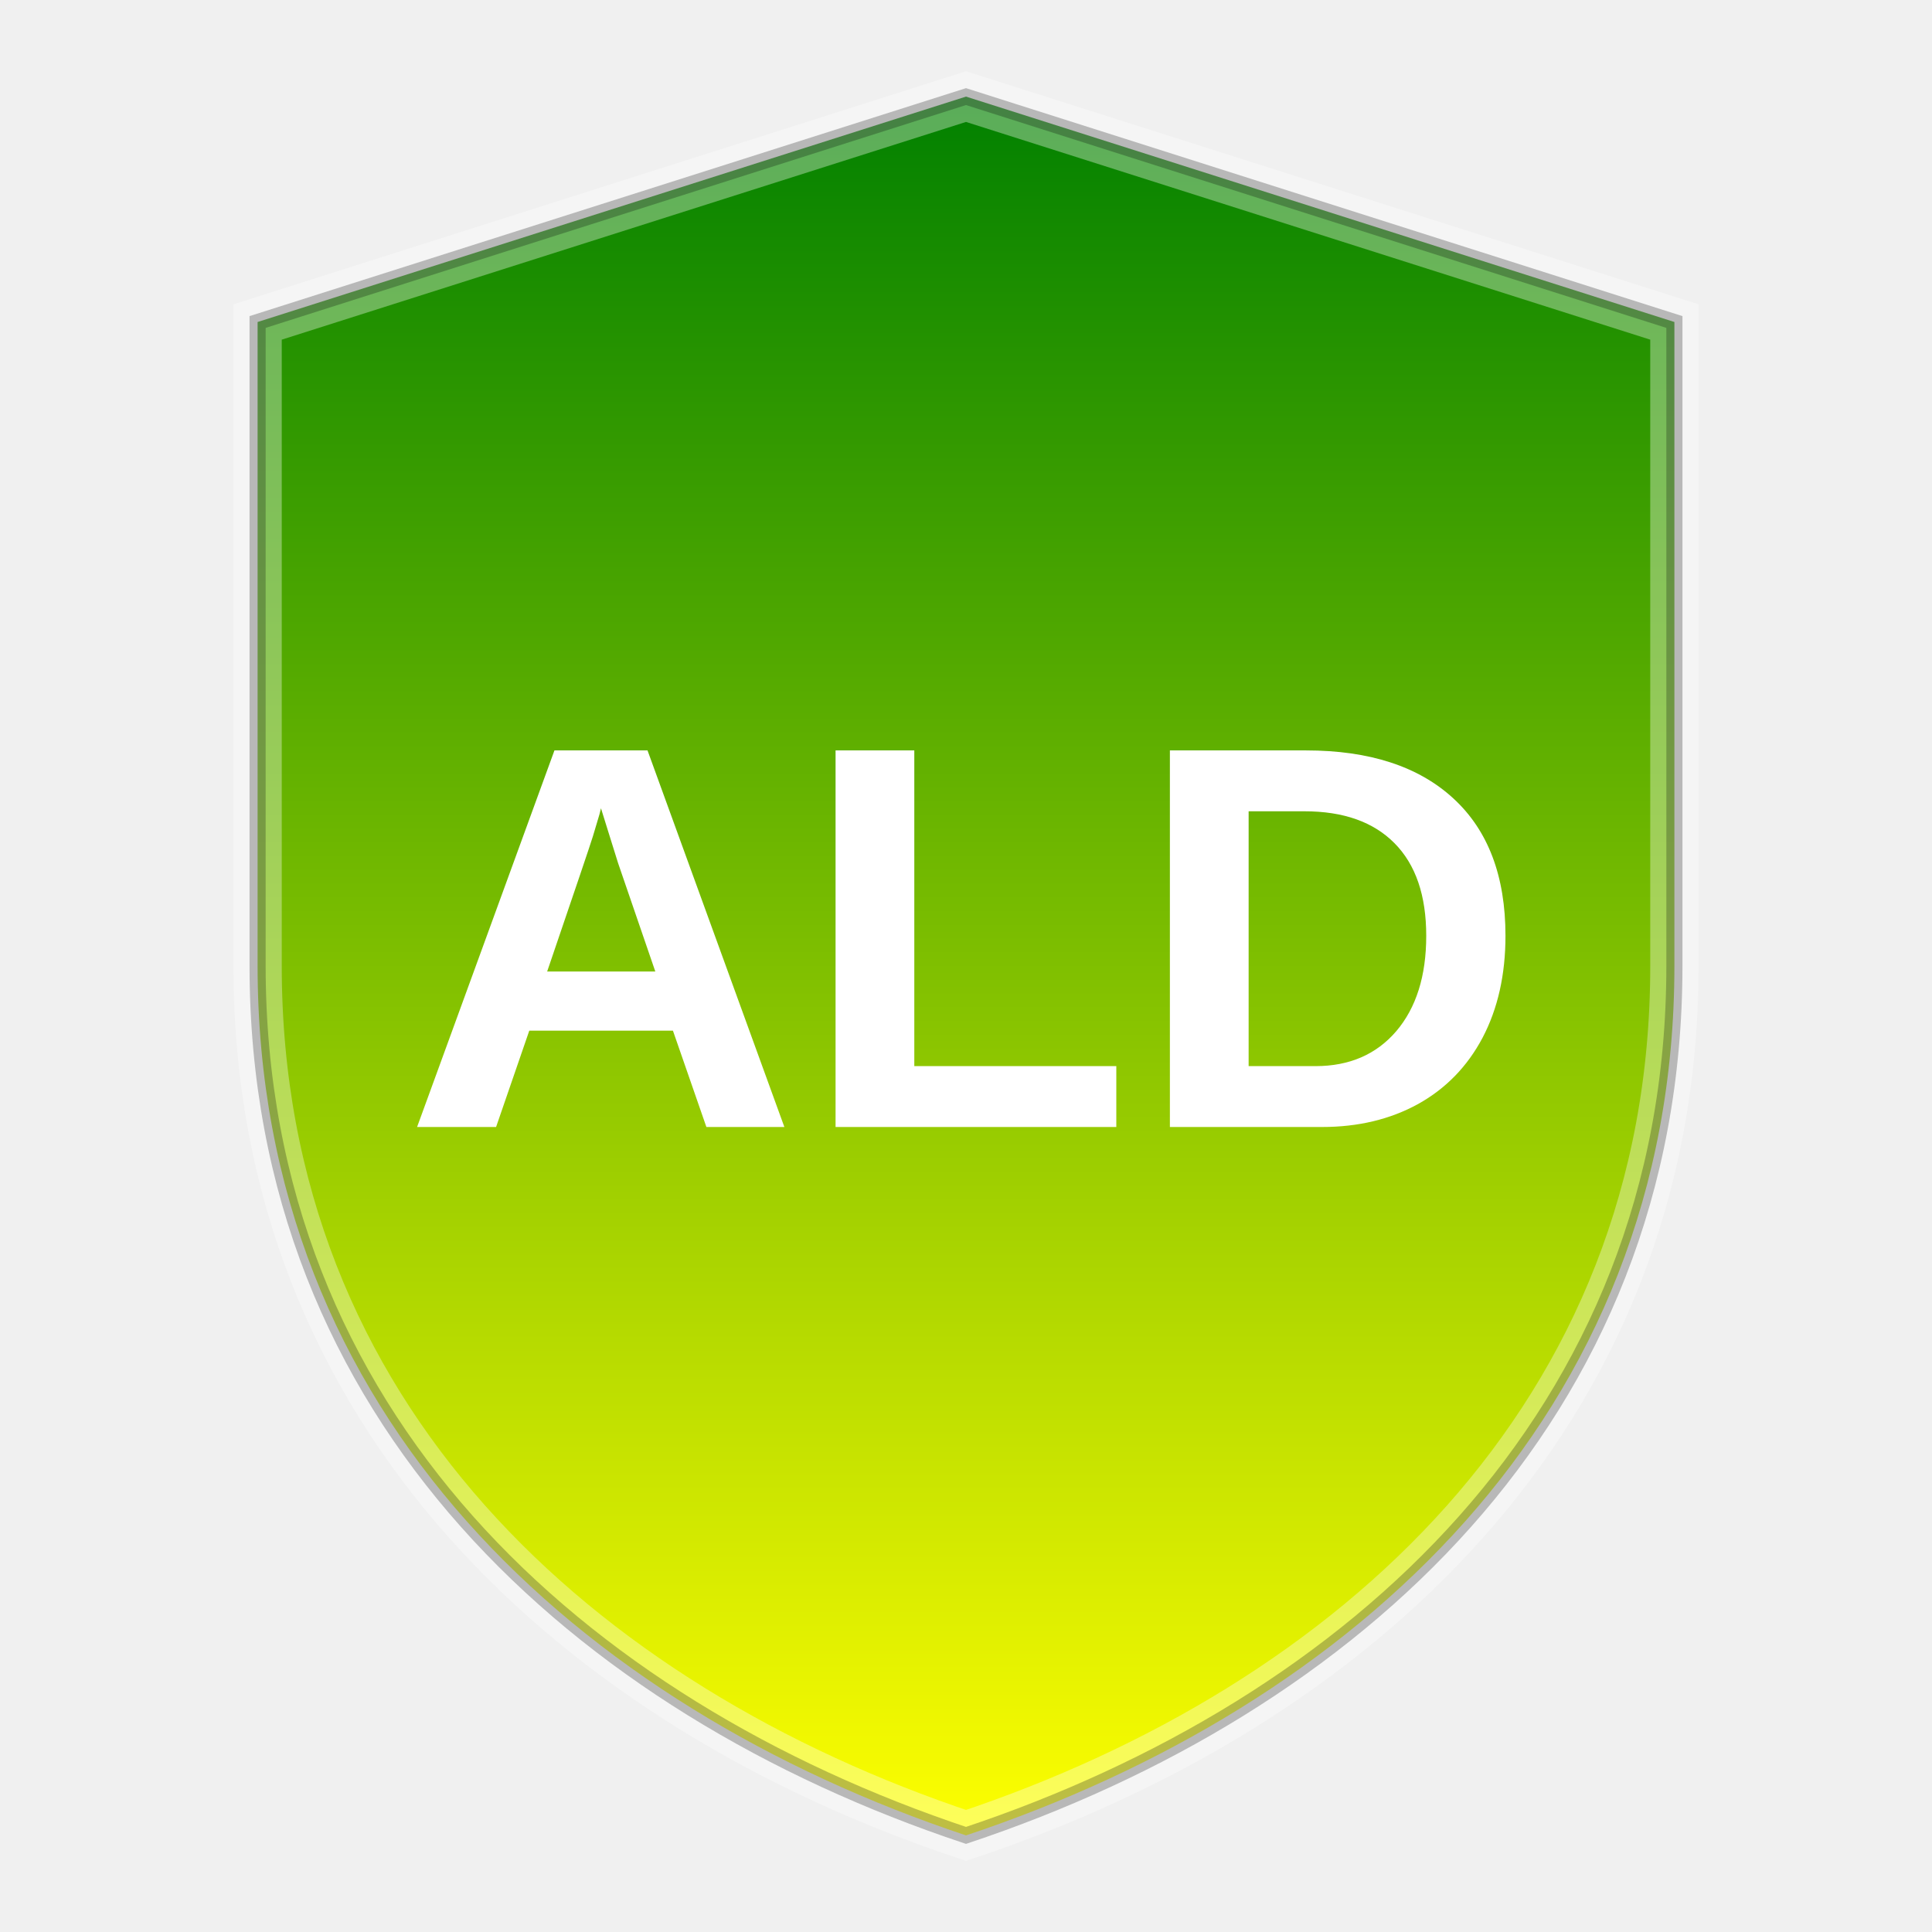
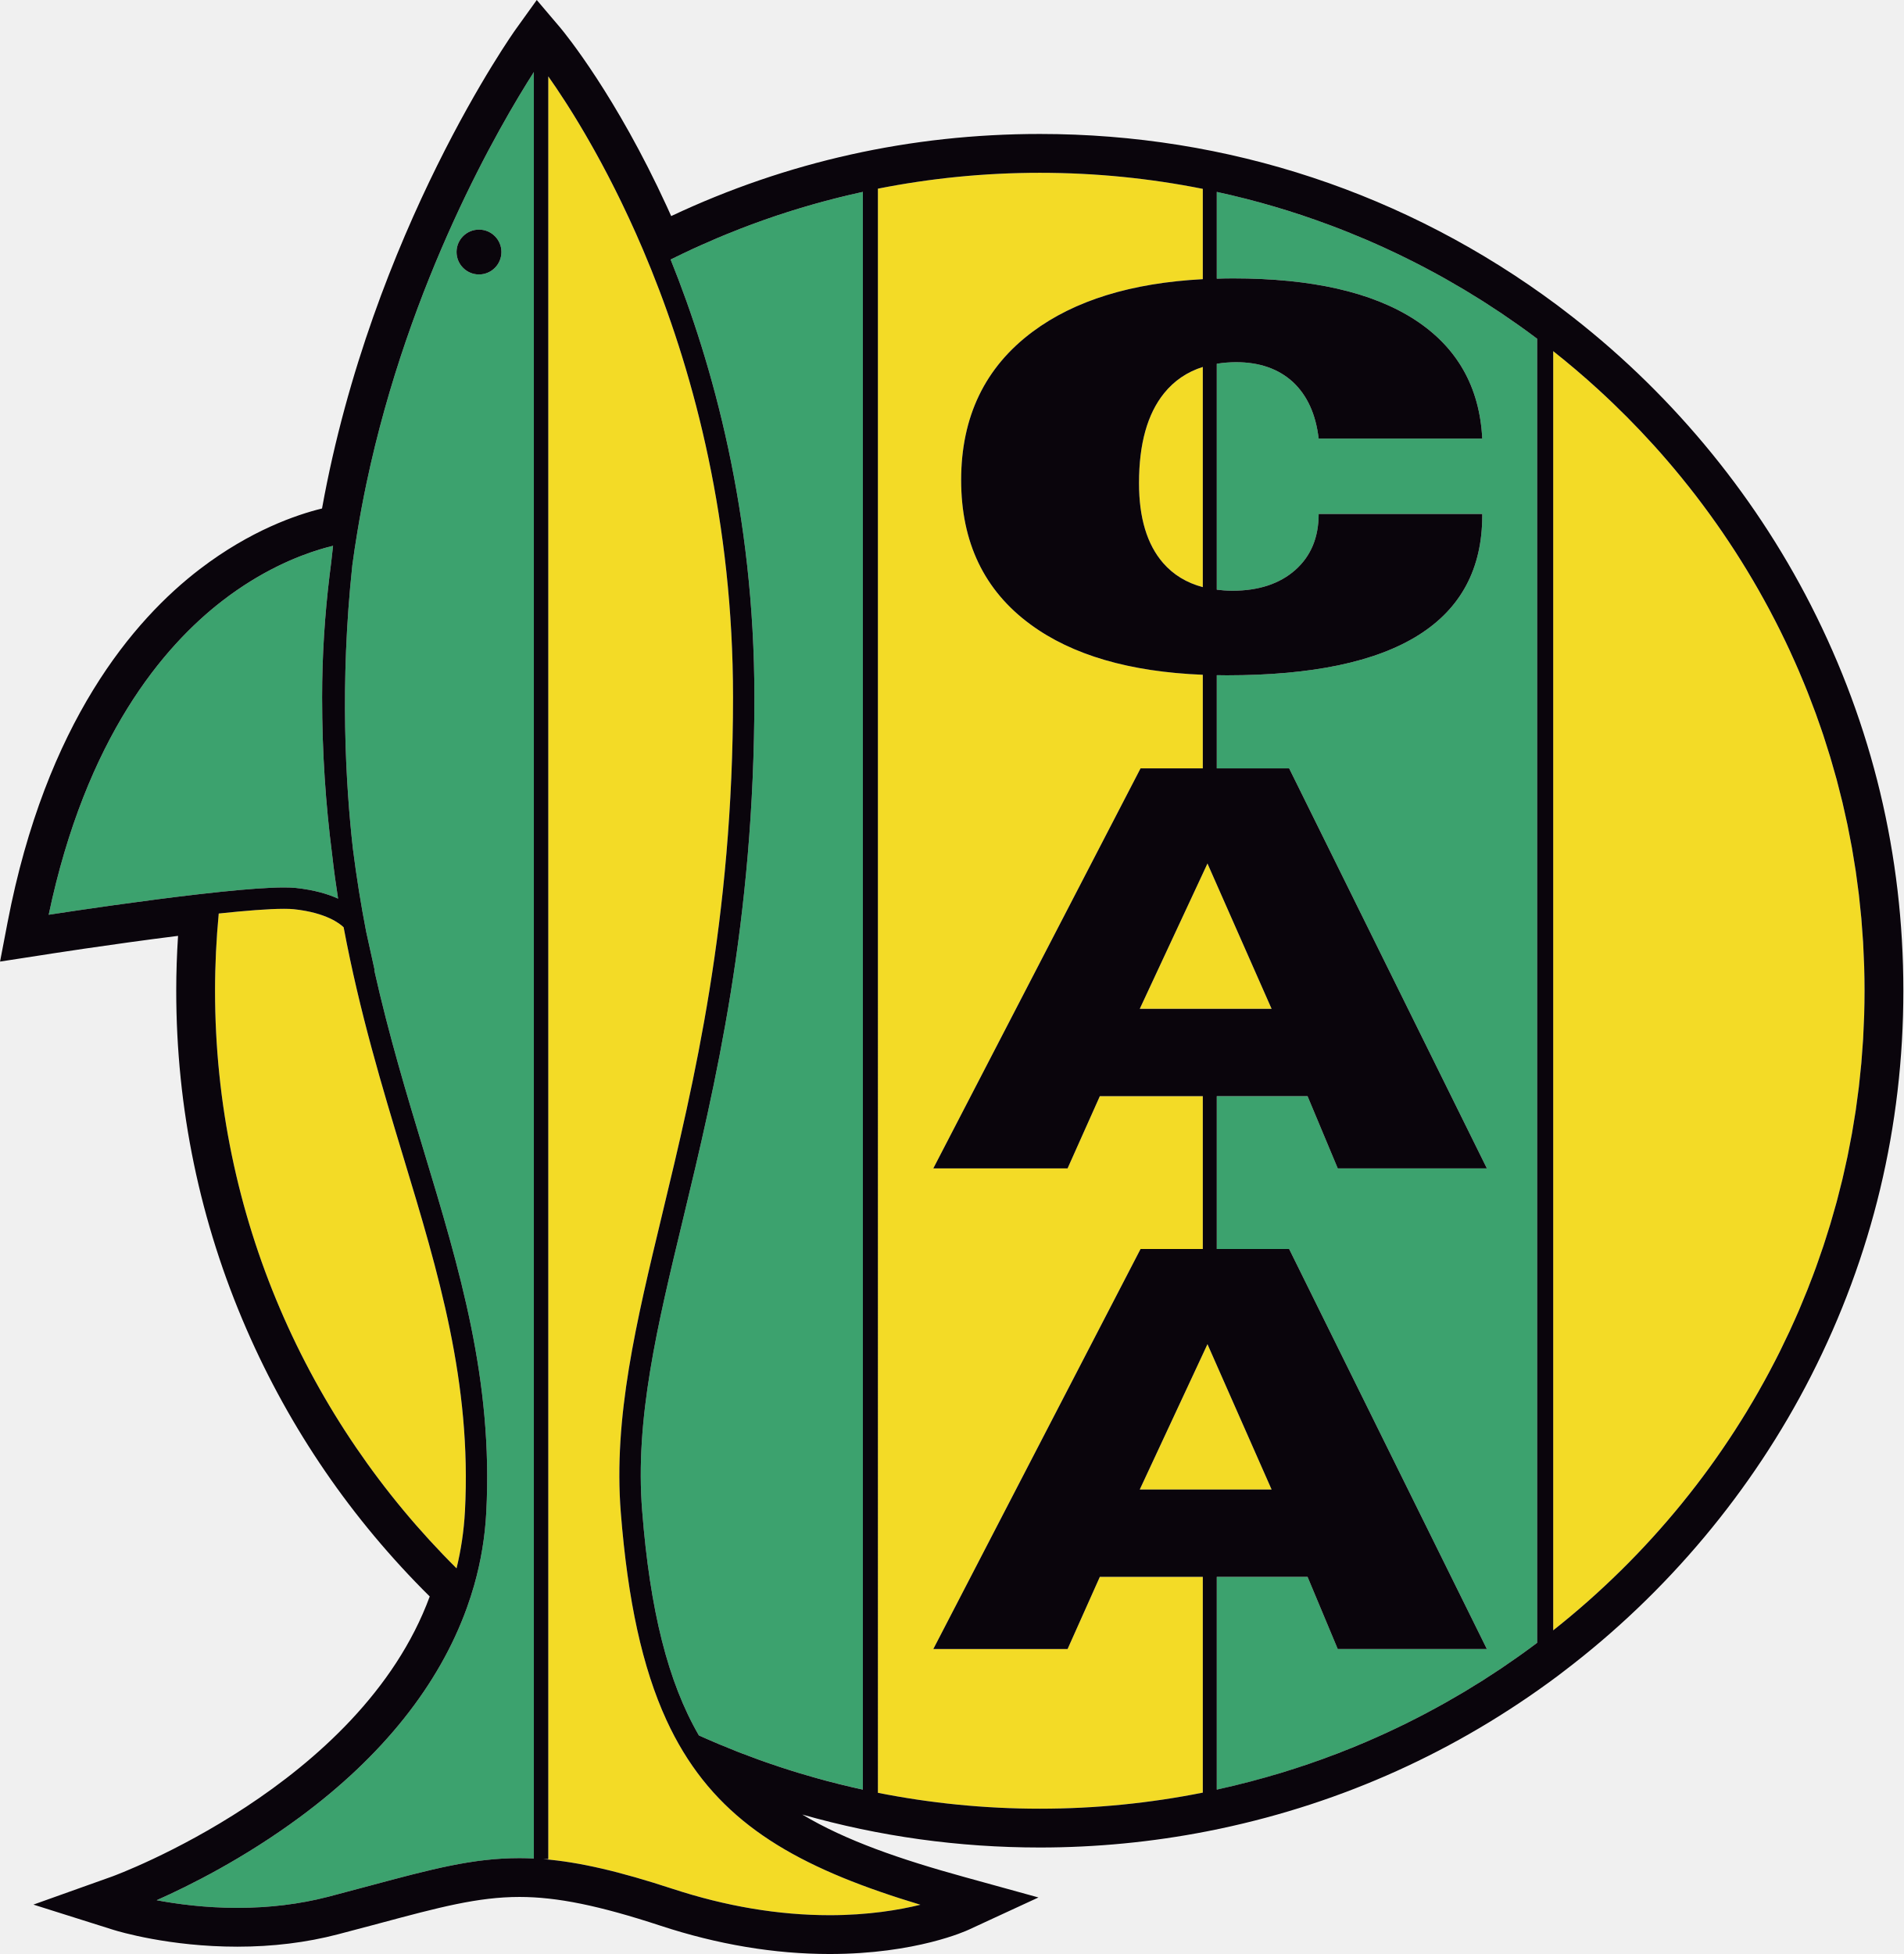
- <svg xmlns="http://www.w3.org/2000/svg" viewBox="0 0 120 120" width="120" height="120" role="img" aria-label="Aldosivi">
-   <defs>
-     <linearGradient id="g" x1="0" y1="0" x2="0" y2="1">
-       <stop offset="0" stop-color="#008000" />
-       <stop offset="1" stop-color="#FFFF00" />
-     </linearGradient>
-   </defs>
-   <path d="M60 6 L104 20 V60 C104 88 84 106 60 114 C36 106 16 88 16 60 V20 Z" fill="url(#g)" stroke="#ffffff" stroke-opacity="0.35" stroke-width="3" />
-   <path d="M60 6 L104 20 V60 C104 88 84 106 60 114 C36 106 16 88 16 60 V20 Z" fill="none" stroke="#000000" stroke-opacity="0.25" stroke-width="1" />
-   <text x="60" y="70" text-anchor="middle" font-family="Arial, Helvetica, sans-serif" font-size="34" font-weight="800" fill="#ffffff">ALD</text>
+ <svg xmlns="http://www.w3.org/2000/svg" height="320.404" viewBox="0 0 782.54 803.39" width="312.106">
+   <clipPath id="a">
+     <path d="m0 0h782.539v803.391h-782.539zm0 0" />
+   </clipPath>
+   <g fill="#f3db26">
+     <path d="m679.312 632.277c.027-.027.059-.059.082-.086 2.051-2.262 4.074-4.547 6.066-6.863.043-.047.086-.102.129-.152 1.973-2.293 3.914-4.609 5.828-6.957.059-.078.125-.156.184-.234 1.887-2.32 3.746-4.668 5.574-7.047.082-.102.16-.211.242-.312 1.801-2.348 3.57-4.715 5.312-7.109.105-.148.211-.293.324-.445 1.703-2.359 3.383-4.738 5.027-7.141.133-.188.262-.383.391-.574 1.617-2.367 3.203-4.746 4.758-7.156.16-.238.305-.484.461-.727 1.52-2.367 3.016-4.746 4.48-7.148.18-.301.355-.609.531-.906 1.426-2.359 2.824-4.727 4.188-7.121.203-.359.398-.715.598-1.074 1.332-2.344 2.641-4.707 3.906-7.09.227-.422.441-.852.664-1.27 1.23-2.328 2.445-4.672 3.625-7.027.242-.496.473-.992.715-1.484 1.141-2.309 2.258-4.625 3.344-6.953.258-.57.504-1.137.766-1.703 1.039-2.273 2.07-4.559 3.059-6.859.277-.648.539-1.301.812-1.945.945-2.242 1.879-4.484 2.781-6.75.285-.719.555-1.449.832-2.172.863-2.203 1.715-4.414 2.52-6.641.297-.805.574-1.625.859-2.434.77-2.16 1.531-4.32 2.254-6.5.301-.898.574-1.809.871-2.711.68-2.109 1.355-4.215 1.996-6.336.301-.992.57-1.992.859-2.988.598-2.051 1.195-4.105 1.758-6.168.289-1.082.555-2.188.836-3.277.516-1.992 1.039-3.984 1.52-5.996.281-1.176.535-2.371.805-3.559.438-1.934.887-3.867 1.293-5.816.266-1.277.5-2.57.75-3.855.367-1.871.746-3.734 1.082-5.613.25-1.391.457-2.793.688-4.18.297-1.793.609-3.594.879-5.395.223-1.504.402-3.02.605-4.531.234-1.707.48-3.414.684-5.133.191-1.633.344-3.273.512-4.918.164-1.609.355-3.215.5-4.84.156-1.781.266-3.582.398-5.379.109-1.484.238-2.961.328-4.453.121-2.082.195-4.176.281-6.262.047-1.219.121-2.43.156-3.656.098-3.32.148-6.645.148-9.988 0-3.34-.051-6.676-.148-9.992-.035-1.219-.109-2.43-.156-3.648-.086-2.094-.16-4.188-.281-6.266-.09-1.492-.219-2.973-.328-4.453-.129-1.793-.242-3.598-.398-5.387-.145-1.621-.336-3.223-.5-4.836-.168-1.645-.32-3.289-.512-4.922-.203-1.719-.453-3.426-.684-5.141-.203-1.504-.383-3.016-.605-4.52-.27-1.805-.582-3.598-.879-5.395-.23-1.395-.438-2.793-.688-4.18-.336-1.879-.715-3.746-1.082-5.617-.25-1.281-.484-2.574-.75-3.852-.406-1.953-.855-3.891-1.297-5.828-.27-1.184-.52-2.371-.801-3.551-.48-2.016-1.004-4.012-1.527-6.016-.273-1.078-.539-2.172-.828-3.254-.562-2.074-1.164-4.137-1.766-6.195-.285-.984-.551-1.977-.852-2.965-.641-2.129-1.32-4.25-2.008-6.359-.289-.895-.559-1.797-.855-2.691-.727-2.188-1.492-4.352-2.27-6.523-.281-.797-.551-1.605-.844-2.406-.812-2.23-1.664-4.449-2.527-6.66-.277-.715-.547-1.438-.828-2.148-.902-2.273-1.84-4.531-2.793-6.777-.266-.641-.523-1.281-.801-1.918-.992-2.316-2.027-4.609-3.074-6.898-.258-.555-.496-1.109-.75-1.664-1.086-2.348-2.215-4.672-3.355-6.992-.242-.48-.465-.965-.703-1.441-1.184-2.371-2.406-4.734-3.645-7.074-.215-.402-.422-.812-.637-1.223-1.281-2.402-2.594-4.777-3.938-7.148-.191-.332-.371-.676-.566-1.012-1.379-2.41-2.789-4.809-4.223-7.188-.168-.273-.332-.559-.5-.832-1.473-2.43-2.98-4.832-4.512-7.223-.145-.219-.277-.438-.422-.656-1.57-2.43-3.176-4.836-4.801-7.223-.117-.168-.23-.34-.344-.508-1.668-2.43-3.363-4.832-5.086-7.207-.094-.129-.176-.254-.27-.375-1.758-2.422-3.547-4.809-5.363-7.18-.062-.082-.125-.16-.188-.25-1.848-2.395-3.73-4.77-5.641-7.117-.039-.051-.074-.098-.113-.148-1.938-2.379-3.906-4.73-5.906-7.055-.012-.016-.031-.035-.043-.051-14.148-16.438-29.863-31.52-46.914-45.004v525.941c.02-.012.035-.027.055-.043 2.418-1.918 4.801-3.855 7.164-5.824.008-.012.02-.02.027-.031 2.375-1.984 4.719-3.996 7.035-6.047.004-.008.008-.008.016-.012 2.32-2.055 4.609-4.137 6.871-6.25.004 0 .008-.008.012-.008 2.262-2.109 4.496-4.258 6.703-6.434.004 0 .004-.004.012-.004 2.199-2.172 4.367-4.371 6.508-6.602.016-.012.031-.027.043-.043 2.129-2.219 4.23-4.465 6.293-6.738" />
+     <path d="m478.562 161.703c-6.848 8.508-10.289 20.781-10.289 36.934 0 14.277 3.301 25.227 9.918 32.848 4.254 4.875 9.703 8.168 16.316 9.918v-90.531c-6.426 2.027-11.75 5.629-15.945 10.832" />
+     <path d="m438.906 678.004h-55.203l85.211-164.477h25.594v-62.84h-42.336l-13.266 29.691h-55.203l85.211-164.469h25.594v-38.477c-30.113-1.215-53.75-8.098-70.879-20.719-18.996-13.938-28.477-33.742-28.477-59.32 0-26.055 9.797-46.426 29.398-61.012 17.266-12.84 40.527-20.039 69.957-21.598v-37.133c-21.648-4.324-44.055-6.605-67-6.605-22.793 0-45.051 2.254-66.578 6.527v659.539c21.527 4.27 43.785 6.535 66.578 6.535 22.945 0 45.352-2.289 67-6.613v-88.719h-42.336z" />
+     <path d="m165.812 475.703c-8.66-28.625-17.961-59.379-24.547-94.449-1.355-1.332-6.965-6.012-20.52-7.438-1.055-.109-2.391-.156-4.047-.156-6.277 0-15.914.777-26.789 1.934-.992 10.457-1.52 21.039-1.52 31.746 0 92.621 37.996 176.602 99.297 237.484 1.828-7.504 3.023-15.332 3.457-23.504 2.777-52.781-10.867-97.875-25.332-145.617" />
+     <path d="m272.273 499.102c12.965-53.824 29.09-120.797 29.09-212.535 0-71.961-15.805-131.461-33.641-175.75-1.121-2.781-2.246-5.5-3.379-8.164-.961-2.254-1.918-4.449-2.883-6.613-.312-.703-.629-1.383-.941-2.078-.652-1.441-1.305-2.883-1.953-4.281-.371-.805-.746-1.578-1.121-2.375-.586-1.246-1.18-2.5-1.766-3.715-.395-.82-.785-1.609-1.176-2.418-.57-1.148-1.137-2.305-1.699-3.422-.398-.797-.797-1.574-1.191-2.348-.551-1.082-1.102-2.164-1.652-3.219-.398-.766-.797-1.516-1.195-2.266-.539-1.02-1.074-2.031-1.602-3.02-.398-.734-.793-1.457-1.188-2.18-.523-.953-1.043-1.891-1.555-2.816-.395-.703-.785-1.406-1.18-2.094-.5-.895-.996-1.762-1.492-2.621-.387-.676-.773-1.352-1.156-2.004-.48-.82-.953-1.613-1.422-2.406-.379-.648-.77-1.309-1.148-1.938-.445-.738-.879-1.445-1.312-2.16-.391-.629-.781-1.277-1.156-1.887-.398-.633-.777-1.234-1.156-1.844-.402-.641-.812-1.297-1.207-1.914-.258-.406-.504-.773-.75-1.168-2.613-4.055-4.973-7.547-6.988-10.402-.016-.023-.035-.051-.051-.074v732.992h-2.016c14.676 1.18 31.254 5.035 53.191 12.234 21.879 7.168 43.566 10.816 64.457 10.816 15.957 0 28.645-2.156 37.359-4.297-46.477-14.027-77.809-30.496-97.512-62.914-2.504-4.113-4.82-8.477-6.949-13.133-9.828-21.445-15.836-48.938-18.711-85.176-3.086-39.168 6.258-77.926 17.051-122.812" />
+     <path d="m522.797 612.418-24.406-55.309-1.965-4.457-1.918 4.117-25.926 55.648z" />
+     <path d="m468.582 414.785h54.215l-24.406-55.301-1.965-4.461-1.918 4.121z" />
+   </g>
+   <path d="m621.516 131.734c-1.43-.992-2.844-1.992-4.285-2.961-1.473-.988-2.969-1.941-4.457-2.914-1.039-.672-2.066-1.367-3.105-2.023-1.785-1.133-3.59-2.227-5.391-3.324-.773-.469-1.535-.953-2.312-1.418-2.02-1.207-4.07-2.383-6.121-3.551-.57-.324-1.129-.66-1.699-.984-2.23-1.254-4.488-2.473-6.746-3.672-.402-.215-.797-.438-1.203-.652-2.426-1.285-4.879-2.527-7.34-3.75-.242-.121-.48-.246-.727-.367-2.598-1.281-5.223-2.531-7.859-3.75-.109-.051-.215-.105-.324-.152-2.738-1.266-5.5-2.488-8.273-3.684-.008 0-.023-.008-.031-.012-19.578-8.387-40.113-14.992-61.387-19.621v35.684h.016c2.207-.074 4.434-.121 6.707-.121 32.223 0 57.094 5.625 74.586 16.91 17.426 11.289 26.754 27.59 27.84 48.953h-67.262c-1.168-10.062-4.742-17.805-10.594-23.27-5.934-5.41-13.715-8.145-23.395-8.145-1.285 0-2.523.066-3.75.156-.176.012-.352.023-.527.039-1.238.109-2.445.254-3.621.445v92.902c.965.121 1.949.223 2.949.297 1.129.07 2.262.133 3.449.133 10.777 0 19.418-2.84 25.848-8.504 6.465-5.734 9.641-13.414 9.641-23.062h67.262v.625c0 21.816-8.754 38.27-26.289 49.242-17.547 10.992-43.742 16.465-78.719 16.465-1.402 0-2.77-.027-4.141-.051v38.312h29.75l81.297 164.469h-61.309l-12.418-29.691h-37.32v62.84h29.75l81.297 164.477h-61.309l-12.418-29.688h-37.32v87.488c.016-.008.031-.008.055-.012 21.25-4.625 41.758-11.234 61.312-19.609.07-.031.133-.062.195-.09 2.723-1.168 5.426-2.367 8.113-3.602.18-.086.359-.172.539-.254 2.562-1.188 5.117-2.398 7.645-3.648.324-.16.633-.328.957-.488 2.387-1.184 4.762-2.391 7.113-3.629.477-.25.941-.516 1.414-.77 2.188-1.164 4.371-2.34 6.531-3.559.656-.363 1.297-.75 1.945-1.121 1.969-1.125 3.938-2.25 5.883-3.41.855-.512 1.699-1.051 2.555-1.57 1.719-1.051 3.441-2.082 5.141-3.164 1.137-.723 2.254-1.473 3.383-2.207 1.398-.906 2.809-1.805 4.191-2.734 1.465-.988 2.91-2.004 4.359-3.012 1.027-.715 2.066-1.414 3.086-2.141 2.461-1.75 4.898-3.531 7.309-5.344v-536.172c-2.41-1.82-4.848-3.602-7.309-5.348-1.039-.746-2.105-1.453-3.156-2.188" fill="#3ca26e" />
+   <path d="m354.742 78.898c-.008 0-.02 0-.027 0-13.863 3.023-27.414 6.879-40.586 11.523-.156.055-.32.117-.477.176-3.121 1.102-6.215 2.246-9.289 3.438-.574.219-1.133.461-1.703.691-2.664 1.047-5.32 2.109-7.949 3.227-1.258.531-2.492 1.105-3.742 1.648-1.941.852-3.891 1.688-5.809 2.57-3.18 1.465-6.332 2.977-9.461 4.535 17.199 42.656 34.445 104.242 34.445 179.859 0 92.781-16.266 160.309-29.324 214.613-10.648 44.141-19.836 82.277-16.812 120.043 3.207 40.812 10.586 70.348 23.316 92.301 2.699 1.219 5.43 2.406 8.168 3.562 1.504.637 3.027 1.23 4.543 1.84 1.223.5 2.441 1.012 3.672 1.496 2.105.816 4.227 1.598 6.352 2.375.641.242 1.277.492 1.922.723 2.504.902 5.027 1.77 7.559 2.613.258.086.516.18.777.266 2.758.91 5.531 1.789 8.316 2.637.035.008.074.023.109.031 8.527 2.574 17.199 4.828 26 6.746z" fill="#3ca26e" />
+   <path d="m196.918 112.844c-5.098 0-9.23-4.133-9.23-9.242 0-5.082 4.133-9.199 9.23-9.199 5.078 0 9.215 4.117 9.215 9.199 0 5.109-4.137 9.242-9.215 9.242zm22.551 18.082v-101.309c-14.012 21.922-51.207 85.629-68.797 169.004-1.391 6.598-2.656 13.32-3.781 20.16-.746 4.5-1.441 9.035-2.055 13.633-5.215 48.668-2.715 90.371.238 116.559 1.496 11.824 3.336 23.176 5.457 34.113l3.527 15.988-.223-.285c6.027 26.93 13.402 51.348 20.383 74.371 14.66 48.492 28.559 94.312 25.688 148.652-.527 10.172-2.207 20.188-4.988 29.988-.883 3.098-1.875 6.172-2.977 9.227-11.422 31.711-34.68 60.996-68.762 86.156-22.914 16.922-45.301 28.109-58.797 34.098 8.258 1.555 19.918 3.137 33.18 3.137 13.125 0 25.668-1.539 37.277-4.539 6.137-1.605 11.82-3.129 17.121-4.551 25.559-6.855 42.426-11.359 61.613-11.359 1.938 0 3.906.059 5.895.156z" fill="#3ca26e" />
+   <path d="m121.629 365.082c7.633.82 13.254 2.531 17.352 4.395-.746-4.73-1.641-10.996-2.496-18.516-2.559-19.93-4.074-41.219-4.074-64.242 0-17.145 1.098-33.895 3.062-50.09.215-1.77.43-3.527.664-5.277.25-2.309.496-4.605.777-6.949-1.457.344-3.191.812-5.125 1.395-9.523 2.863-24.375 8.863-40.375 21.211-24.316 18.754-56.105 56.285-71.418 129.098 11.898-1.824 38.5-5.777 61.945-8.465 3.047-.352 6.031-.68 8.93-.977 10.395-1.078 19.609-1.785 25.828-1.785 1.992 0 3.621.07 4.93.203" fill="#3ca26e" />
+   <g clip-path="url(#a)">
+     <path d="m468.582 612.418 25.926-55.648 1.918-4.117 1.965 4.457 24.406 55.309zm25.926-371.016c-6.613-1.75-12.062-5.043-16.316-9.918-6.617-7.621-9.918-18.57-9.918-32.848 0-16.152 3.441-28.426 10.289-36.934 4.195-5.203 9.52-8.805 15.945-10.832zm0 173.383h-25.926l25.926-55.641 1.918-4.121 1.965 4.461 24.406 55.301zm-133.578-337.211c21.527-4.273 43.785-6.527 66.578-6.527 22.945 0 45.352 2.281 67 6.605v37.133c-29.43 1.559-52.691 8.758-69.957 21.598-19.602 14.586-29.398 34.957-29.398 61.012 0 25.578 9.48 45.383 28.477 59.32 17.129 12.621 40.766 19.504 70.879 20.719v38.477h-25.594l-85.211 164.469h55.203l13.266-29.691h42.336v62.84h-25.594l-85.211 164.477h55.203l13.266-29.688h42.336v88.719c-21.648 4.324-44.055 6.613-67 6.613-22.793 0-45.051-2.266-66.578-6.535zm-75.77 24.598c1.918-.887 3.867-1.719 5.809-2.57 1.25-.543 2.484-1.117 3.742-1.648 2.629-1.117 5.285-2.18 7.949-3.227.57-.23 1.129-.473 1.703-.691 3.074-1.191 6.168-2.328 9.289-3.438.156-.059.32-.121.477-.176 13.172-4.645 26.723-8.5 40.586-11.523h.027v656.914c-6.594-1.438-13.117-3.059-19.566-4.875-2.152-.602-4.297-1.227-6.434-1.871-.035-.008-.074-.023-.109-.031-2.785-.848-5.559-1.727-8.316-2.637-.262-.086-.52-.18-.777-.266-2.531-.848-5.055-1.711-7.559-2.613-.645-.23-1.281-.48-1.922-.723-2.125-.777-4.246-1.555-6.352-2.375-1.23-.484-2.449-.996-3.672-1.496-1.516-.609-3.039-1.203-4.543-1.84-2.738-1.156-5.469-2.344-8.168-3.562-12.73-21.953-20.109-51.488-23.316-92.301-3.023-37.766 6.164-75.902 16.812-120.043 13.059-54.305 29.324-121.832 29.324-214.613 0-75.617-17.246-137.203-34.445-179.859 3.129-1.559 6.281-3.07 9.461-4.535zm-94.016 519.148c-.434 8.172-1.629 16-3.457 23.504-61.301-60.883-99.297-144.863-99.297-237.484 0-10.707.527-21.289 1.52-31.746 10.875-1.156 20.512-1.934 26.789-1.934 1.656 0 2.992.047 4.047.156 13.555 1.426 19.164 6.105 20.52 7.438 6.586 35.07 15.887 65.824 24.547 94.449 14.465 47.742 28.109 92.836 25.332 145.617zm-59.355-395.523c1.934-.582 3.668-1.051 5.125-1.395-.281 2.344-.527 4.641-.777 6.949-.234 1.75-.449 3.508-.664 5.277-1.965 16.195-3.062 32.945-3.062 50.09 0 23.023 1.516 44.312 4.074 64.242.855 7.52 1.75 13.785 2.496 18.516-4.098-1.863-9.719-3.574-17.352-4.395-1.309-.133-2.938-.203-4.93-.203-6.219 0-15.434.707-25.828 1.785-2.898.297-5.883.625-8.93.977-23.445 2.688-50.047 6.641-61.945 8.465 15.312-72.812 47.102-110.344 71.418-129.098 16-12.348 30.852-18.348 40.375-21.211zm-34.227 558.621c-13.262 0-24.922-1.582-33.18-3.137 13.496-5.988 35.883-17.176 58.797-34.098 34.082-25.16 57.34-54.445 68.762-86.156 1.102-3.055 2.094-6.129 2.977-9.227 2.781-9.801 4.461-19.816 4.988-29.988 2.871-54.34-11.027-100.16-25.688-148.652-6.98-23.023-14.355-47.441-20.383-74.371l.223.285-3.527-15.988c-2.121-10.938-3.961-22.289-5.457-34.113-2.953-26.188-5.453-67.891-.238-116.559.613-4.598 1.309-9.133 2.055-13.633 1.125-6.84 2.391-13.562 3.781-20.16 17.59-83.375 54.785-147.082 68.797-169.004v734.508c-1.988-.098-3.957-.156-5.895-.156-19.188 0-36.055 4.504-61.613 11.359-5.301 1.422-10.984 2.945-17.121 4.551-11.609 3-24.152 4.539-37.277 4.539zm243.473 3.016c-20.891 0-42.578-3.648-64.457-10.816-21.938-7.199-38.516-11.055-53.191-12.234h2.016v-732.992c.016.023.035.051.051.074 2.016 2.855 4.375 6.348 6.988 10.402.246.395.492.762.75 1.168.395.617.805 1.273 1.207 1.914.379.609.758 1.211 1.156 1.844.375.609.766 1.254 1.156 1.887.434.715.867 1.422 1.312 2.16.379.633.762 1.289 1.148 1.938.469.793.941 1.586 1.422 2.406.383.652.77 1.328 1.156 2.004.496.859.992 1.727 1.492 2.621.395.688.785 1.391 1.18 2.094.512.926 1.031 1.863 1.555 2.816.395.723.789 1.445 1.188 2.18.527.988 1.062 2 1.602 3.02.398.75.797 1.5 1.195 2.266.551 1.055 1.102 2.137 1.652 3.219.402.777.793 1.551 1.191 2.348.562 1.117 1.129 2.273 1.699 3.422.391.809.781 1.598 1.176 2.418.586 1.215 1.18 2.469 1.766 3.715.375.797.75 1.57 1.121 2.375.648 1.398 1.301 2.84 1.953 4.281.312.695.629 1.375.941 2.078.965 2.164 1.922 4.359 2.883 6.613 1.133 2.664 2.258 5.383 3.379 8.164 17.836 44.289 33.641 103.789 33.641 175.75 0 91.738-16.125 158.711-29.09 212.535-10.793 44.887-20.137 83.645-17.051 122.812 2.875 36.238 8.883 63.73 18.711 85.176 2.129 4.656 4.445 9.02 6.949 13.133 19.703 32.418 51.035 48.887 97.512 62.914-8.715 2.141-21.402 4.297-37.359 4.297zm290.945-111.992c-2.41 1.812-4.848 3.594-7.309 5.344-1.02.727-2.059 1.426-3.086 2.141-1.449 1.008-2.895 2.023-4.359 3.012-1.383.93-2.793 1.828-4.191 2.734-1.129.734-2.246 1.484-3.383 2.207-1.699 1.082-3.422 2.113-5.141 3.164-.855.52-1.699 1.059-2.555 1.57-1.945 1.16-3.914 2.285-5.883 3.41-.648.371-1.289.758-1.945 1.121-2.16 1.219-4.344 2.395-6.531 3.559-.473.254-.938.52-1.414.77-2.352 1.238-4.727 2.445-7.113 3.629-.324.16-.633.328-.957.488-2.527 1.25-5.082 2.461-7.645 3.648-.18.082-.359.168-.539.254-2.688 1.234-5.391 2.434-8.113 3.602-.062.027-.125.059-.195.09-15.199 6.508-30.98 11.938-47.234 16.211-4.656 1.223-9.344 2.363-14.078 3.398-.023.004-.039.012-.055.012v-87.488h37.32l12.418 29.688h61.309l-81.297-164.477h-29.75v-62.84h37.32l12.418 29.691h61.309l-81.297-164.469h-29.75v-38.312c1.371.023 2.738.051 4.141.051 34.977 0 61.172-5.473 78.719-16.465 17.535-10.973 26.289-27.426 26.289-49.242v-.625h-67.262c0 9.648-3.176 17.328-9.641 23.062-6.43 5.664-15.07 8.504-25.848 8.504-1.188 0-2.32-.062-3.449-.133-1-.074-1.984-.176-2.949-.297v-92.891c.082-.012.164-.031.25-.043 1.098-.176 2.219-.312 3.371-.414.176-.016.352-.027.527-.039 1.227-.09 2.465-.156 3.75-.156 9.68 0 17.461 2.734 23.395 8.145 5.852 5.465 9.426 13.207 10.594 23.27h67.262c-1.086-21.363-10.414-37.664-27.84-48.953-17.492-11.285-42.363-16.91-74.586-16.91-2.273 0-4.5.047-6.707.121-.004 0-.012 0-.016 0v-35.684c15.953 3.461 31.492 8.051 46.52 13.668.086.027.172.062.262.098 2.41.902 4.812 1.828 7.195 2.785 2.484 1 4.957 2.023 7.41 3.07.008.004.023.012.031.012 2.773 1.195 5.535 2.418 8.273 3.684.109.047.215.102.324.152 2.637 1.219 5.262 2.469 7.859 3.75.246.121.484.246.727.367 2.461 1.223 4.914 2.465 7.34 3.75.406.215.801.438 1.203.652 2.258 1.203 4.516 2.418 6.746 3.672.57.324 1.129.66 1.699.984 2.051 1.172 4.102 2.344 6.121 3.551.777.465 1.539.949 2.312 1.418 1.801 1.098 3.605 2.191 5.391 3.324 1.039.656 2.066 1.352 3.105 2.023 1.488.973 2.988 1.926 4.457 2.914 1.441.969 2.855 1.969 4.285 2.961 1.051.734 2.113 1.441 3.156 2.188 2.461 1.746 4.898 3.527 7.309 5.348zm40.996-36.383c-2.141 2.23-4.309 4.43-6.508 6.602-.008 0-.008.004-.012.004-2.207 2.176-4.441 4.324-6.703 6.434-.004 0-.008.008-.012.008-2.262 2.117-4.551 4.195-6.871 6.25-.008.004-.012.004-.016.012-2.316 2.051-4.66 4.062-7.035 6.047-.008.012-.02.02-.027.031-2.363 1.969-4.746 3.906-7.164 5.824-.02.016-.035.031-.055.043v-525.941c6.391 5.051 12.59 10.328 18.59 15.816.023.023.047.039.066.062 1.953 1.785 3.887 3.594 5.797 5.434.188.176.367.359.559.539 1.75 1.688 3.484 3.383 5.199 5.109.414.414.816.84 1.23 1.258 1.488 1.516 2.973 3.027 4.434 4.57.742.781 1.465 1.586 2.203 2.375 1.125 1.207 2.258 2.406 3.363 3.633 1.848 2.047 3.672 4.113 5.473 6.207.012.016.031.035.043.051 2 2.324 3.969 4.676 5.906 7.055.039.051.074.098.113.148 1.91 2.348 3.793 4.723 5.641 7.117.062.09.125.168.188.25 1.816 2.371 3.605 4.758 5.363 7.18.094.121.176.246.27.375 1.723 2.375 3.418 4.777 5.086 7.207.113.168.227.34.344.508 1.625 2.387 3.23 4.793 4.801 7.223.145.219.277.438.422.656 1.531 2.391 3.039 4.793 4.512 7.223.168.273.332.559.5.832 1.434 2.379 2.844 4.777 4.223 7.188.195.336.375.68.566 1.012 1.336 2.371 2.656 4.746 3.938 7.148.215.41.422.82.637 1.223 1.238 2.34 2.461 4.695 3.645 7.074.238.477.461.961.703 1.441 1.141 2.32 2.27 4.645 3.355 6.992.254.555.492 1.109.75 1.664 1.047 2.289 2.082 4.582 3.074 6.898.277.637.535 1.277.801 1.918.953 2.25 1.891 4.504 2.793 6.777.281.711.551 1.434.828 2.148.859 2.211 1.715 4.43 2.527 6.66.293.801.562 1.609.844 2.406.777 2.172 1.543 4.336 2.27 6.523.297.895.566 1.797.855 2.691.688 2.109 1.367 4.23 2.008 6.359.301.988.566 1.98.852 2.965.602 2.059 1.203 4.121 1.766 6.195.289 1.082.555 2.176.828 3.254.523 2.004 1.047 4 1.527 6.016.281 1.18.531 2.367.801 3.551.441 1.938.891 3.875 1.297 5.828.266 1.277.5 2.57.75 3.852.367 1.871.746 3.738 1.082 5.617.25 1.387.457 2.785.688 4.18.297 1.797.609 3.586.879 5.395.223 1.504.402 3.016.605 4.52.23 1.715.48 3.422.684 5.141.191 1.633.344 3.277.512 4.922.164 1.613.355 3.215.5 4.836.156 1.789.27 3.594.398 5.387.109 1.48.238 2.961.328 4.453.121 2.078.195 4.172.281 6.266.047 1.219.121 2.43.156 3.648.098 3.316.148 6.652.148 9.992 0 3.344-.051 6.668-.148 9.988-.035 1.227-.109 2.438-.156 3.656-.086 2.086-.16 4.18-.281 6.262-.09 1.492-.219 2.969-.328 4.453-.133 1.797-.242 3.598-.398 5.379-.145 1.625-.336 3.23-.5 4.84-.168 1.645-.32 3.285-.512 4.918-.203 1.719-.453 3.426-.684 5.133-.203 1.512-.383 3.027-.605 4.531-.27 1.801-.582 3.602-.879 5.395-.23 1.387-.438 2.789-.688 4.18-.336 1.879-.715 3.742-1.082 5.613-.25 1.285-.484 2.578-.75 3.855-.406 1.949-.855 3.883-1.293 5.816-.27 1.188-.523 2.383-.805 3.559-.48 2.012-1.004 4.004-1.52 5.996-.281 1.09-.547 2.195-.836 3.277-.562 2.062-1.16 4.117-1.758 6.168-.289.996-.559 1.996-.859 2.988-.641 2.121-1.316 4.227-1.996 6.336-.297.902-.57 1.812-.871 2.711-.723 2.18-1.484 4.34-2.254 6.5-.285.809-.562 1.629-.859 2.434-.805 2.227-1.656 4.438-2.52 6.641-.277.723-.547 1.453-.832 2.172-.902 2.266-1.84 4.508-2.781 6.75-.273.645-.535 1.297-.812 1.945-.988 2.301-2.02 4.586-3.059 6.859-.262.566-.508 1.133-.766 1.703-1.086 2.328-2.207 4.645-3.344 6.953-.242.492-.473.988-.715 1.484-1.176 2.355-2.395 4.699-3.625 7.027-.223.418-.438.848-.664 1.27-1.266 2.383-2.574 4.746-3.906 7.09-.199.359-.395.715-.598 1.074-1.359 2.395-2.762 4.762-4.188 7.121-.176.297-.352.605-.531.906-1.465 2.402-2.961 4.781-4.48 7.148-.156.242-.301.488-.461.727-1.555 2.41-3.141 4.789-4.758 7.156-.129.191-.258.387-.391.574-1.645 2.41-3.324 4.781-5.027 7.141-.113.152-.219.297-.324.445-1.742 2.395-3.512 4.762-5.312 7.109-.082.102-.16.211-.242.312-1.828 2.379-3.688 4.727-5.574 7.047-.059.078-.125.156-.184.234-1.91 2.348-3.855 4.664-5.828 6.957-.043.051-.086.105-.129.152-1.992 2.316-4.016 4.602-6.066 6.863-.023.027-.055.059-.082.086-2.062 2.273-4.164 4.52-6.293 6.738-.012.016-.027.031-.043.043zm71.547-390.203c-24.043-47.145-59.176-89.094-101.602-121.324l-2.695-2.051c-61.883-46.074-135.418-70.398-212.719-70.398-53.043 0-104 11.352-151.578 33.758-.609-1.371-1.215-2.711-1.812-4.012-20.828-45.348-41.52-70.727-43.809-73.477l-3.688-4.336-5.953-7.012-5.363 7.473-3.277 4.566c-.594.816-59.051 82.957-79.648 197.02-10.473 2.559-29.441 9.031-50.191 24.887-27.363 20.922-63.301 63.105-79.094 145.258l-1.176 6.137-1.918 10.008 10.074-1.555 6.16-.949.164-.027c1.066-.176 29.059-4.578 56.785-8.039-.492 7.605-.746 15.16-.746 22.559 0 48.301 9.73 95.133 28.914 139.199 17.906 41.137 43.23 78.07 75.309 109.855-28.582 77.699-129.48 114.742-130.516 115.109l-12.293 4.387-20.133 7.188 20.379 6.434 12.461 3.93c2.309.727 23.113 6.938 51.004 6.938 14.531 0 28.426-1.707 41.293-5.07 5.09-1.316 9.809-2.574 14.379-3.797l2.848-.762c24.312-6.516 40.359-10.82 57.492-10.82 15.398 0 32.75 3.539 58.016 11.84 23.477 7.715 46.84 11.621 69.445 11.621 35.641 0 56.414-9.613 57.277-10.02l10.809-5 17.816-8.227-18.918-5.223-11.523-3.18c-26.363-7.281-48.711-14.941-66.672-25.699 31.629 9.012 64.348 13.559 97.684 13.559 23.031 0 46.156-2.234 68.73-6.648l5.449-1.109c50.48-10.695 97.055-31.75 138.48-62.594l2.754-2.102c42.426-32.227 77.559-74.176 101.602-121.316 25.223-49.461 38.012-102.785 38.012-158.492 0-55.703-12.789-109.027-38.012-158.484" fill="#0a050c" />
+   </g>
+   <path d="m206.133 103.602c0-5.082-4.137-9.199-9.215-9.199-5.098 0-9.23 4.117-9.23 9.199 0 5.109 4.133 9.242 9.23 9.242 5.078 0 9.215-4.133 9.215-9.242" fill="#0a050c" />
</svg>
